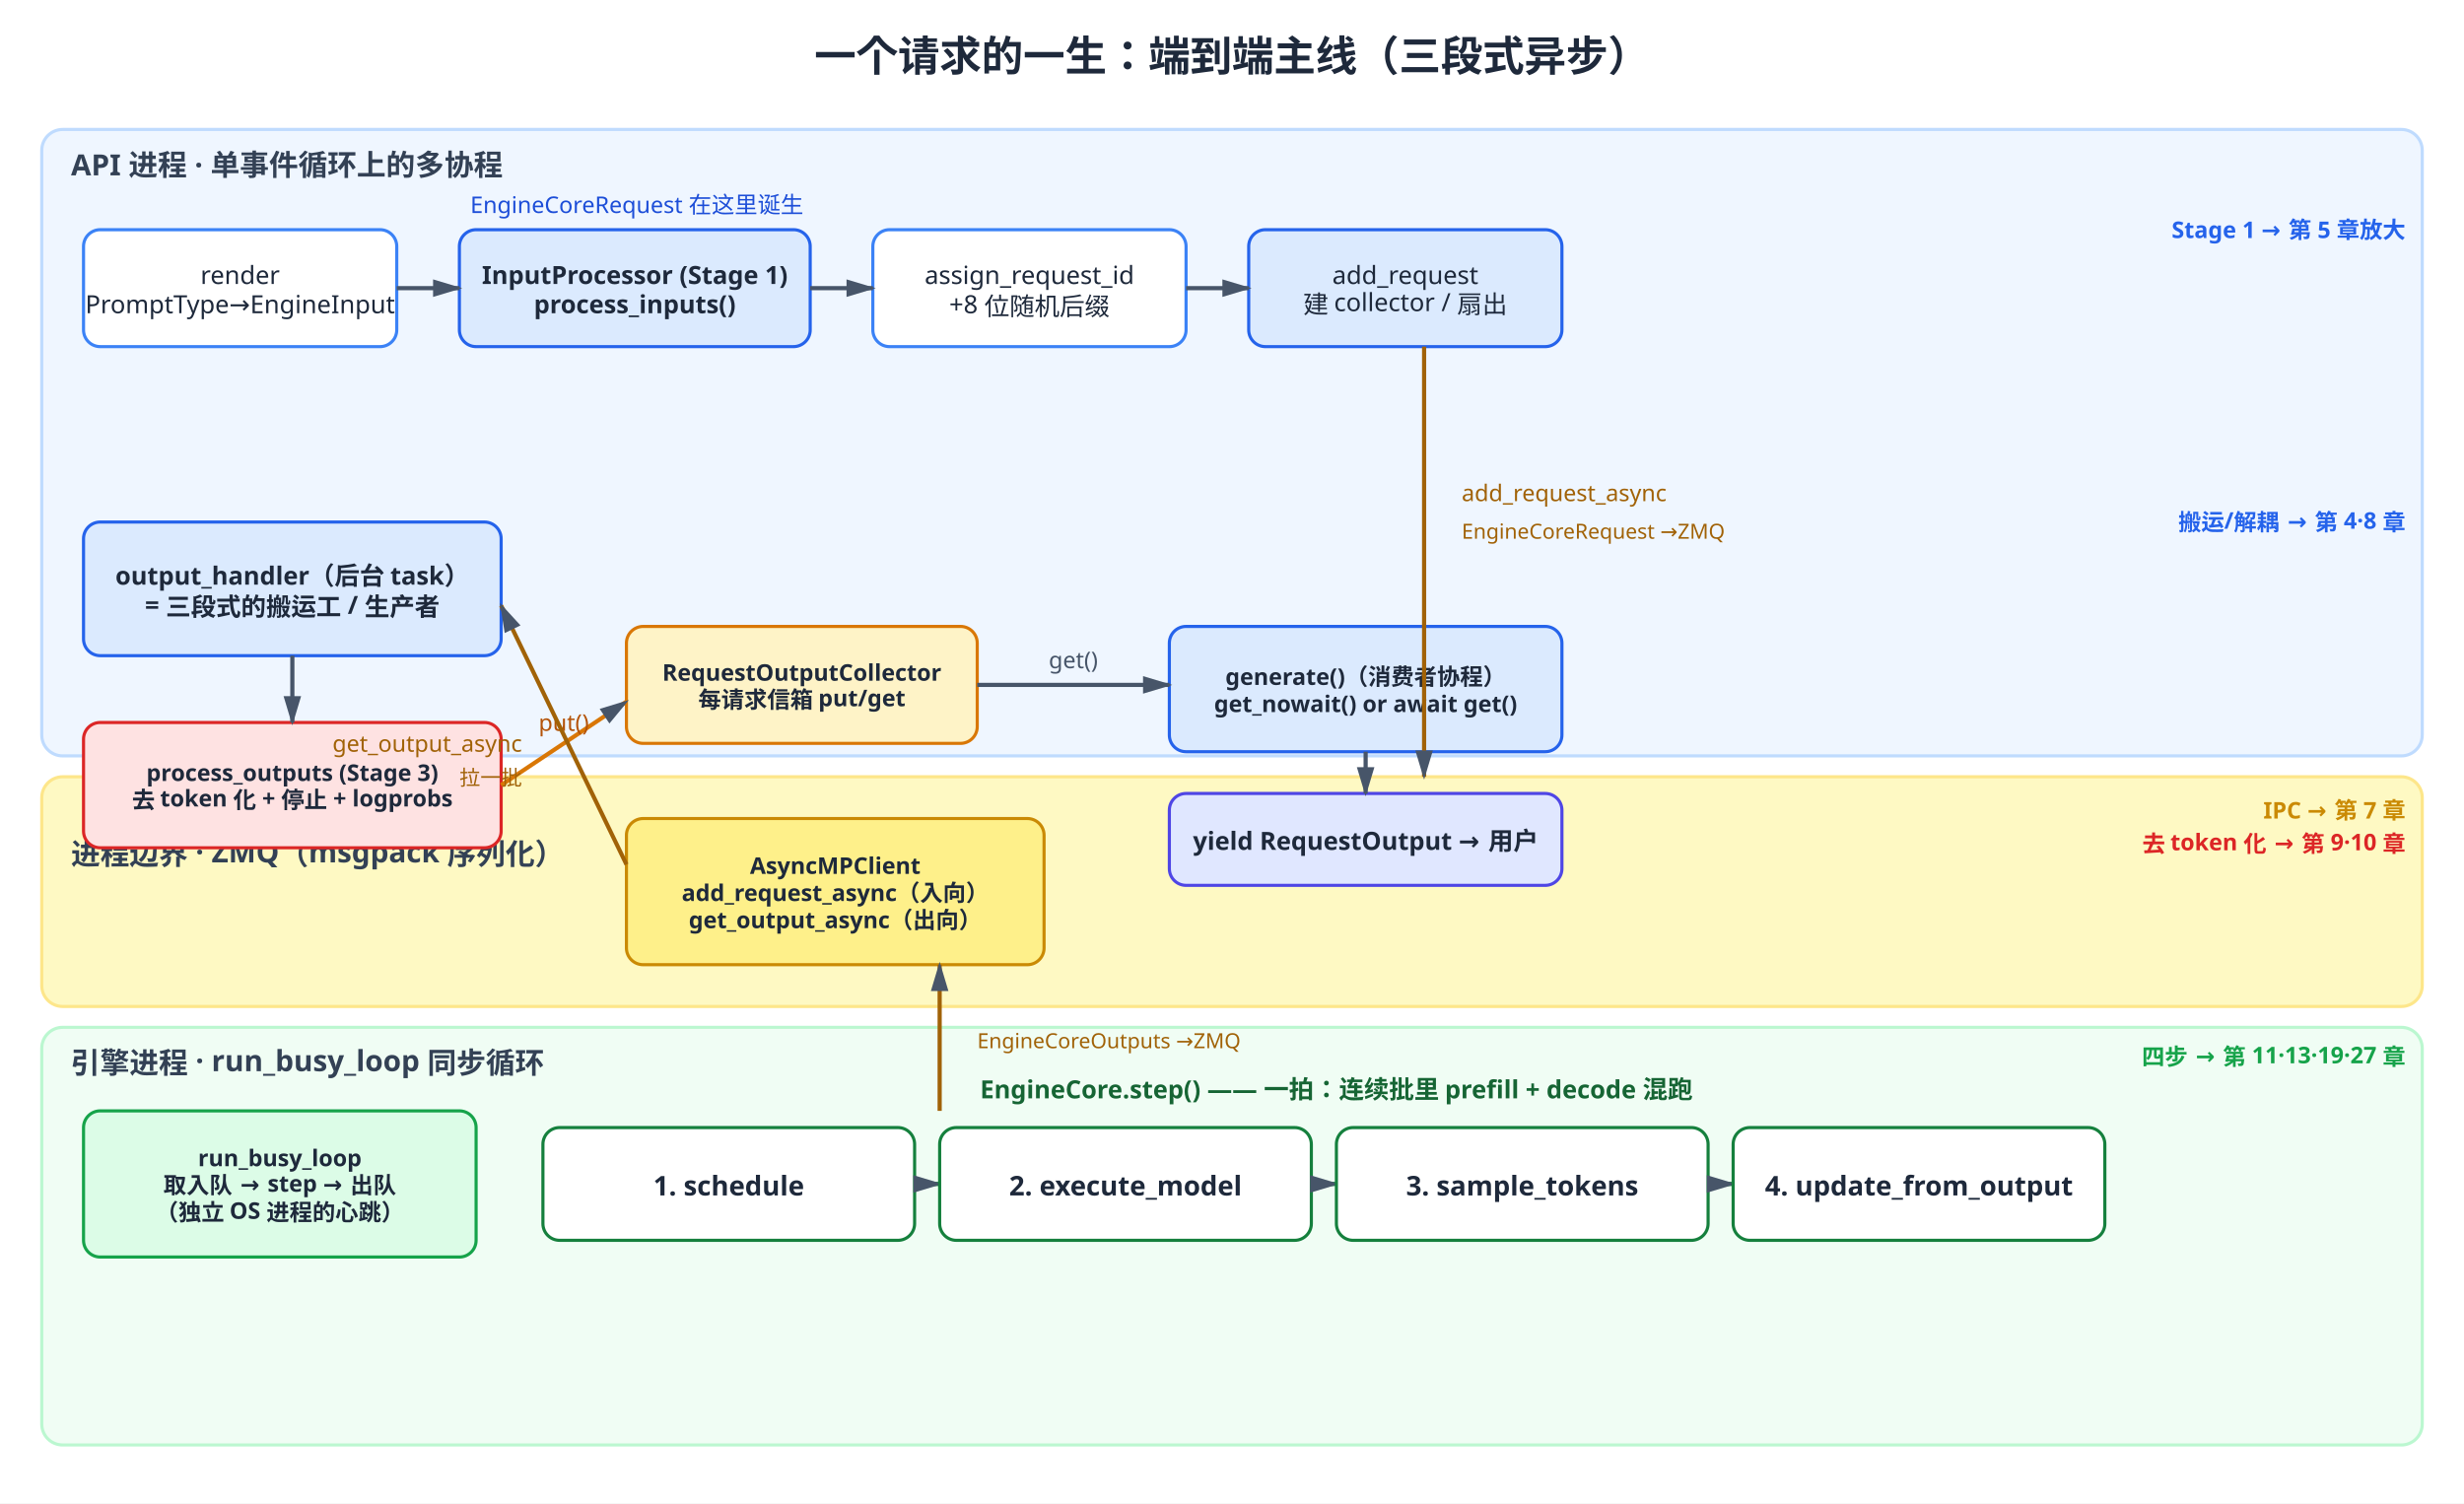
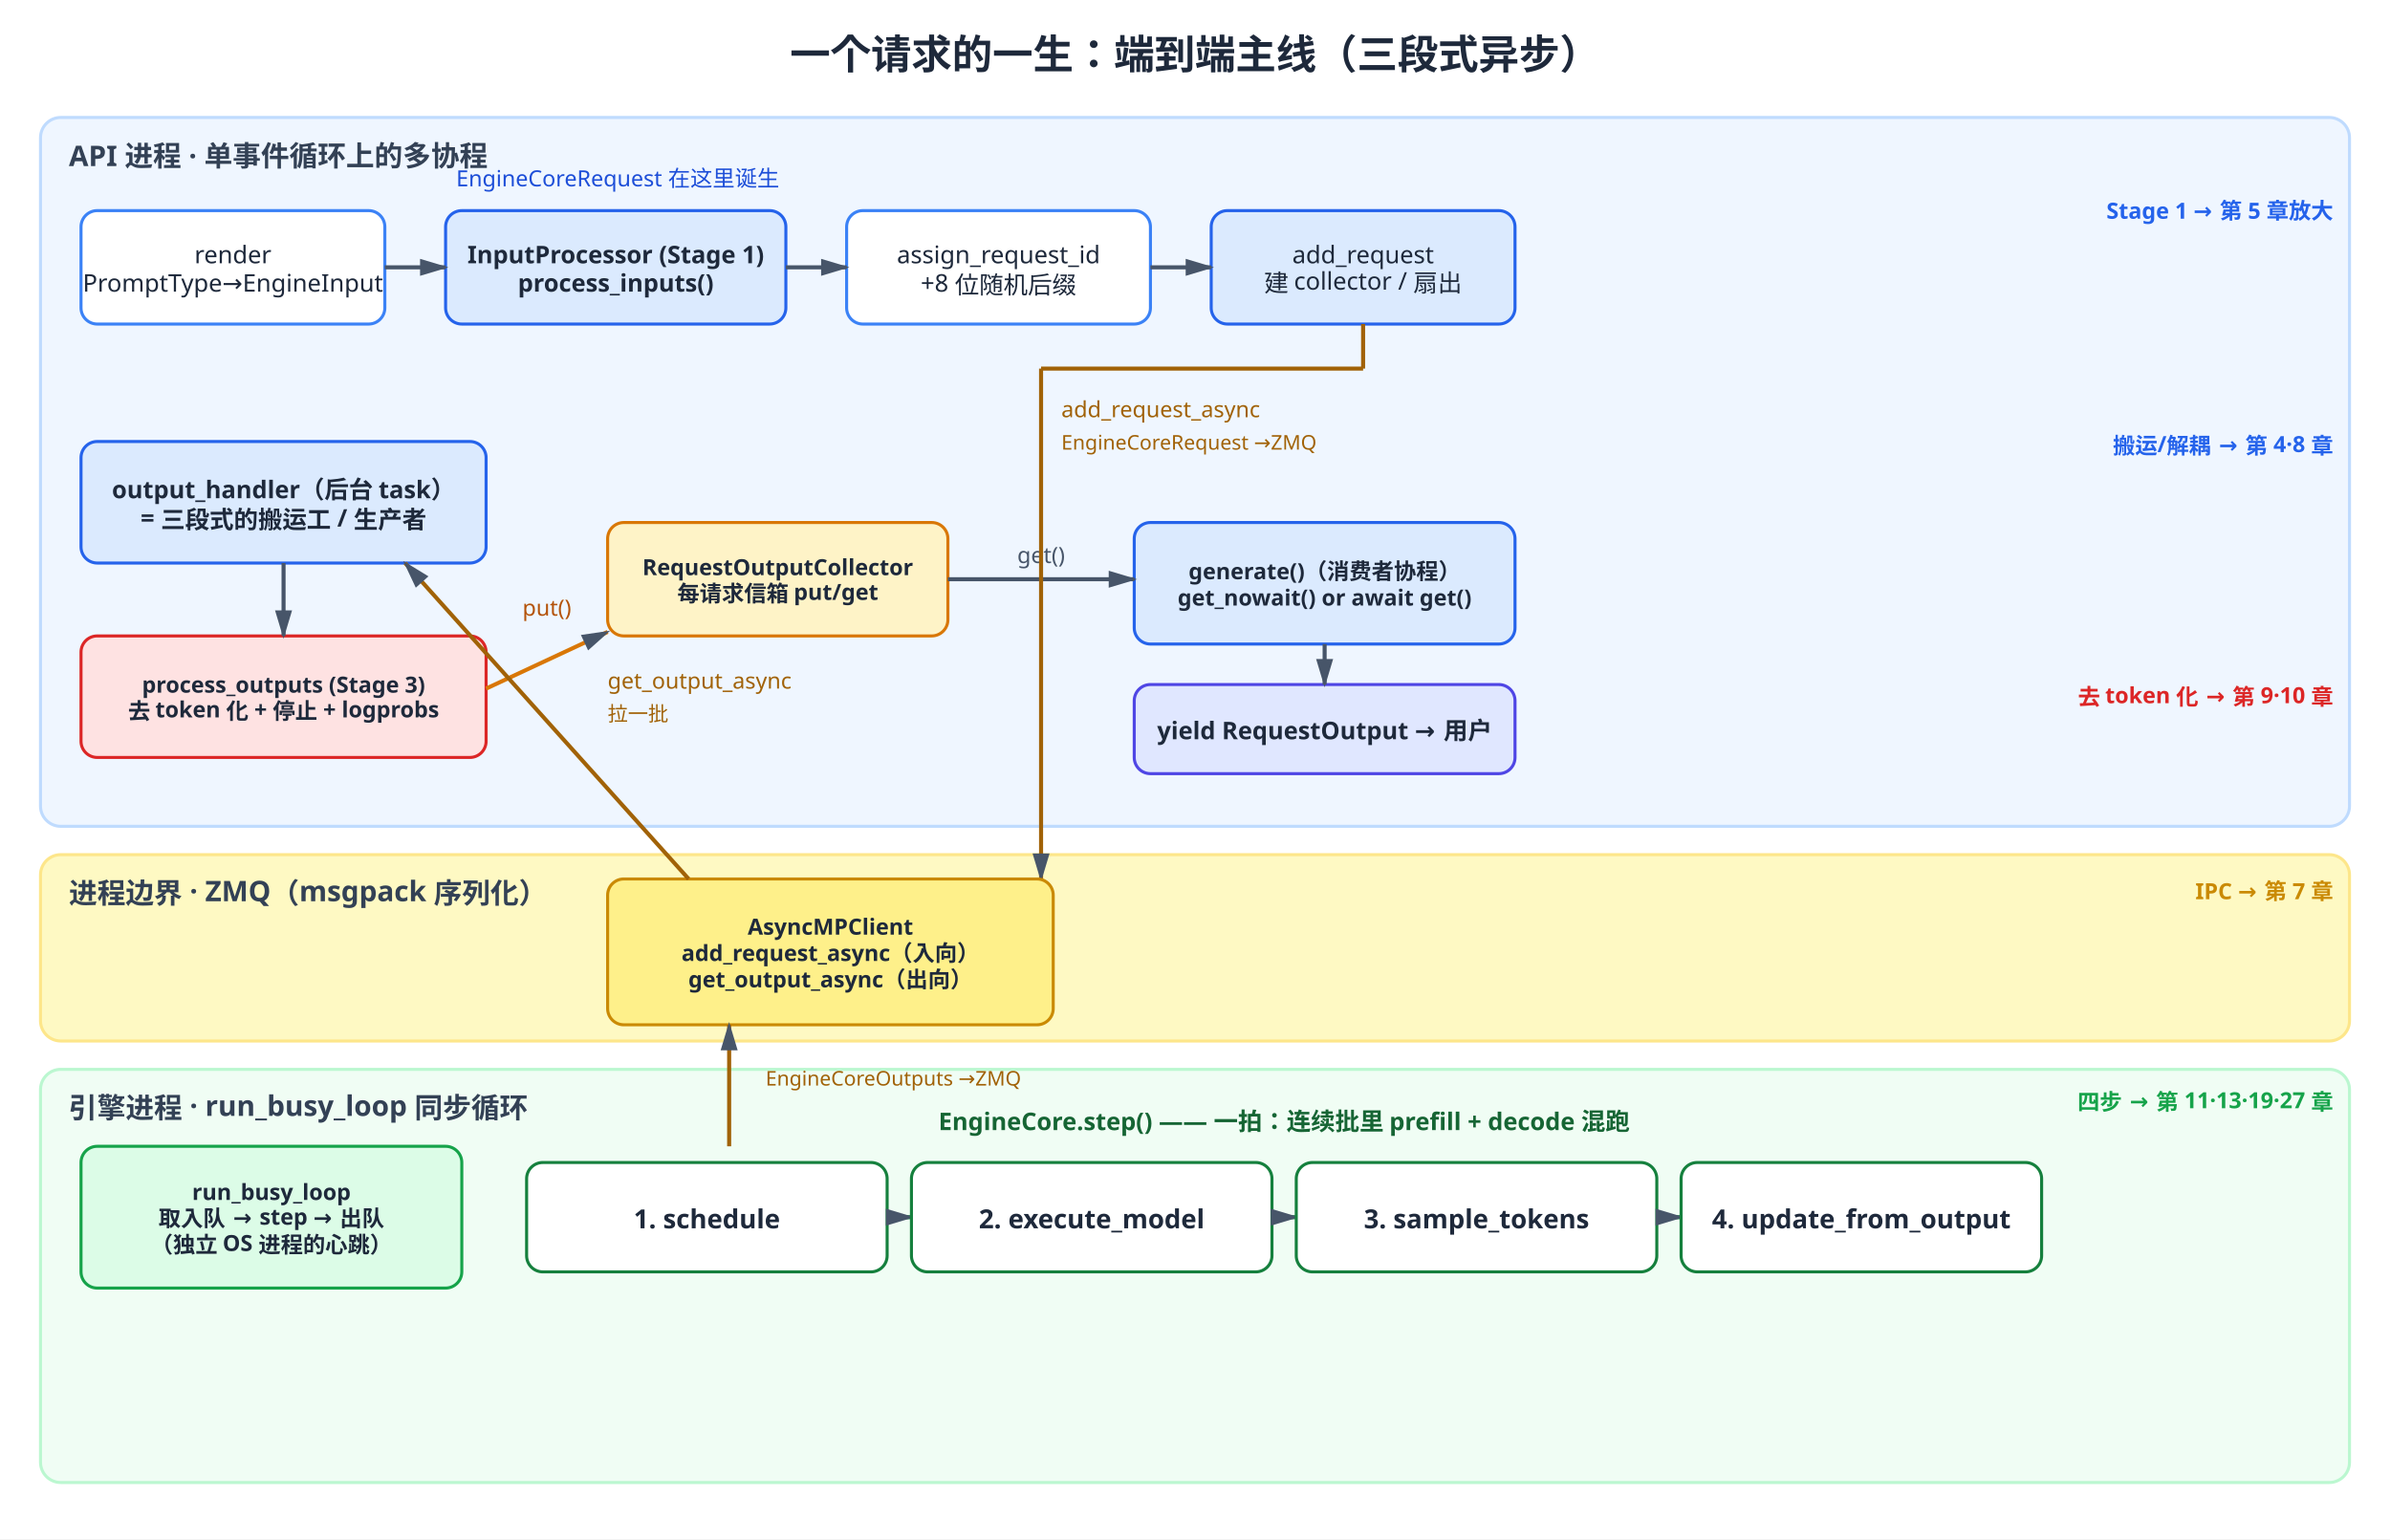
- <svg xmlns="http://www.w3.org/2000/svg" viewBox="0 0 1180 720">
+ <svg xmlns="http://www.w3.org/2000/svg" viewBox="0 0 1180 760">
  <defs>
    <marker id="a" viewBox="0 0 10 6" refX="9" refY="3" markerWidth="7" markerHeight="5" orient="auto">
      <path d="M0,0 L10,3 L0,6 Z" fill="#475569" />
    </marker>
-     <marker id="ar" viewBox="0 0 10 6" refX="1" refY="3" markerWidth="7" markerHeight="5" orient="auto">
-       <path d="M10,0 L0,3 L10,6 Z" fill="#475569" />
-     </marker>
  </defs>
-   <rect width="1180" height="720" fill="white" />
+   <rect width="1180" height="760" fill="white" />
  <text x="590.0" y="34" font-family="sans-serif" font-size="20" text-anchor="middle" font-weight="bold" fill="#1e293b">一个请求的一生：端到端主线（三段式异步）</text>
-   <rect x="20" y="62" width="1140" height="300" rx="10" fill="#eff6ff" stroke="#bfdbfe" stroke-width="1.5" />
-   <text x="34" y="84" font-family="sans-serif" font-size="14" text-anchor="start" font-weight="bold" fill="#334155">API 进程 · 单事件循环上的多协程</text>
-   <rect x="20" y="372" width="1140" height="110" rx="10" fill="#fef9c3" stroke="#fde68a" stroke-width="1.5" />
-   <text x="34" y="414" font-family="sans-serif" font-size="14" text-anchor="start" font-weight="bold" fill="#334155">进程边界 · ZMQ（msgpack 序列化）</text>
-   <rect x="20" y="492" width="1140" height="200" rx="10" fill="#f0fdf4" stroke="#bbf7d0" stroke-width="1.5" />
-   <text x="34" y="514" font-family="sans-serif" font-size="14" text-anchor="start" font-weight="bold" fill="#334155">引擎进程 · run_busy_loop 同步循环</text>
-   <rect x="40" y="110" width="150" height="56" rx="8" fill="white" stroke="#3b82f6" stroke-width="1.5" />
-   <text x="115.0" y="136.0" font-family="sans-serif" font-size="12" text-anchor="middle" font-weight="normal" fill="#1e293b">render</text>
-   <text x="115.0" y="150.0" font-family="sans-serif" font-size="12" text-anchor="middle" font-weight="normal" fill="#1e293b">PromptType→EngineInput</text>
-   <rect x="220" y="110" width="168" height="56" rx="8" fill="#dbeafe" stroke="#2563eb" stroke-width="1.5" />
-   <text x="304.0" y="136.0" font-family="sans-serif" font-size="12" text-anchor="middle" font-weight="bold" fill="#1e293b">InputProcessor (Stage 1)</text>
-   <text x="304.0" y="150.0" font-family="sans-serif" font-size="12" text-anchor="middle" font-weight="bold" fill="#1e293b">process_inputs()</text>
-   <rect x="418" y="110" width="150" height="56" rx="8" fill="white" stroke="#3b82f6" stroke-width="1.5" />
-   <text x="493.0" y="136.0" font-family="sans-serif" font-size="12" text-anchor="middle" font-weight="normal" fill="#1e293b">assign_request_id</text>
-   <text x="493.0" y="150.0" font-family="sans-serif" font-size="12" text-anchor="middle" font-weight="normal" fill="#1e293b">+8 位随机后缀</text>
-   <rect x="598" y="110" width="150" height="56" rx="8" fill="#dbeafe" stroke="#2563eb" stroke-width="1.5" />
-   <text x="673.0" y="136.0" font-family="sans-serif" font-size="12" text-anchor="middle" font-weight="normal" fill="#1e293b">add_request</text>
-   <text x="673.0" y="150.0" font-family="sans-serif" font-size="12" text-anchor="middle" font-weight="normal" fill="#1e293b">建 collector / 扇出</text>
-   <line x1="190" y1="138" x2="220" y2="138" stroke="#475569" stroke-width="2" marker-end="url(#a)" />
-   <line x1="388" y1="138" x2="418" y2="138" stroke="#475569" stroke-width="2" marker-end="url(#a)" />
-   <line x1="568" y1="138" x2="598" y2="138" stroke="#475569" stroke-width="2" marker-end="url(#a)" />
-   <text x="305" y="102" font-family="sans-serif" font-size="11" text-anchor="middle" font-weight="normal" fill="#1d4ed8">EngineCoreRequest 在这里诞生</text>
-   <rect x="40" y="250" width="200" height="64" rx="8" fill="#dbeafe" stroke="#2563eb" stroke-width="1.5" />
-   <text x="140.0" y="280.0" font-family="sans-serif" font-size="12" text-anchor="middle" font-weight="bold" fill="#1e293b">output_handler（后台 task）</text>
-   <text x="140.0" y="294.0" font-family="sans-serif" font-size="12" text-anchor="middle" font-weight="bold" fill="#1e293b">= 三段式的搬运工 / 生产者</text>
-   <rect x="40" y="346" width="200" height="60" rx="8" fill="#fee2e2" stroke="#dc2626" stroke-width="1.5" />
-   <text x="140.0" y="374.0" font-family="sans-serif" font-size="11" text-anchor="middle" font-weight="bold" fill="#1e293b">process_outputs (Stage 3)</text>
-   <text x="140.0" y="387.0" font-family="sans-serif" font-size="11" text-anchor="middle" font-weight="bold" fill="#1e293b">去 token 化 + 停止 + logprobs</text>
-   <rect x="300" y="300" width="168" height="56" rx="8" fill="#fef3c7" stroke="#d97706" stroke-width="1.5" />
-   <text x="384.0" y="326.0" font-family="sans-serif" font-size="11" text-anchor="middle" font-weight="bold" fill="#1e293b">RequestOutputCollector</text>
-   <text x="384.0" y="339.0" font-family="sans-serif" font-size="11" text-anchor="middle" font-weight="bold" fill="#1e293b">每请求信箱 put/get</text>
-   <rect x="560" y="300" width="188" height="60" rx="8" fill="#dbeafe" stroke="#2563eb" stroke-width="1.5" />
-   <text x="654.0" y="328.0" font-family="sans-serif" font-size="11" text-anchor="middle" font-weight="bold" fill="#1e293b">generate()（消费者协程）</text>
-   <text x="654.0" y="341.0" font-family="sans-serif" font-size="11" text-anchor="middle" font-weight="bold" fill="#1e293b">get_nowait() or await get()</text>
-   <rect x="560" y="380" width="188" height="44" rx="8" fill="#e0e7ff" stroke="#4f46e5" stroke-width="1.5" />
-   <text x="654.0" y="407.0" font-family="sans-serif" font-size="12" text-anchor="middle" font-weight="bold" fill="#1e293b">yield RequestOutput → 用户</text>
-   <line x1="140" y1="314" x2="140" y2="346" stroke="#475569" stroke-width="2" marker-end="url(#a)" />
-   <line x1="240" y1="376" x2="300" y2="336" stroke="#d97706" stroke-width="2" marker-end="url(#a)" />
-   <text x="270" y="350" font-family="sans-serif" font-size="11" text-anchor="middle" font-weight="normal" fill="#b45309">put()</text>
-   <line x1="468" y1="328" x2="560" y2="328" stroke="#475569" stroke-width="2" marker-end="url(#a)" />
-   <text x="514" y="320" font-family="sans-serif" font-size="11" text-anchor="middle" font-weight="normal" fill="#475569">get()</text>
-   <line x1="654" y1="360" x2="654" y2="380" stroke="#475569" stroke-width="2" marker-end="url(#a)" />
-   <rect x="40" y="180" width="168" height="30" rx="0" fill="none" stroke="none" stroke-width="1.5" />
-   <text x="124.0" y="200.5" font-family="sans-serif" font-size="13" text-anchor="middle" font-weight="normal" fill="#1e293b" />
-   <line x1="682" y1="166" x2="682" y2="372" stroke="#a16207" stroke-width="2" marker-end="url(#a)" />
-   <text x="700" y="240" font-family="sans-serif" font-size="11" text-anchor="start" font-weight="normal" fill="#a16207">add_request_async</text>
-   <text x="700" y="258" font-family="sans-serif" font-size="10" text-anchor="start" font-weight="normal" fill="#a16207">EngineCoreRequest →ZMQ</text>
-   <rect x="300" y="392" width="200" height="70" rx="8" fill="#fef08a" stroke="#ca8a04" stroke-width="1.5" />
-   <text x="400.0" y="418.5" font-family="sans-serif" font-size="11" text-anchor="middle" font-weight="bold" fill="#1e293b">AsyncMPClient</text>
-   <text x="400.0" y="431.5" font-family="sans-serif" font-size="11" text-anchor="middle" font-weight="bold" fill="#1e293b">add_request_async（入向）</text>
-   <text x="400.0" y="444.5" font-family="sans-serif" font-size="11" text-anchor="middle" font-weight="bold" fill="#1e293b">get_output_async（出向）</text>
-   <rect x="40" y="532" width="188" height="70" rx="8" fill="#dcfce7" stroke="#16a34a" stroke-width="1.5" />
-   <text x="134.0" y="558.5" font-family="sans-serif" font-size="11" text-anchor="middle" font-weight="bold" fill="#1e293b">run_busy_loop</text>
-   <text x="134.0" y="571.5" font-family="sans-serif" font-size="11" text-anchor="middle" font-weight="bold" fill="#1e293b">取入队 → step → 出队</text>
-   <text x="134.0" y="584.5" font-family="sans-serif" font-size="11" text-anchor="middle" font-weight="bold" fill="#1e293b">（独立 OS 进程的心跳）</text>
-   <rect x="260" y="540" width="178" height="54" rx="8" fill="white" stroke="#15803d" stroke-width="1.5" />
-   <text x="349.0" y="572.5" font-family="sans-serif" font-size="13" text-anchor="middle" font-weight="bold" fill="#1e293b">1. schedule</text>
-   <line x1="438" y1="567" x2="450" y2="567" stroke="#15803d" stroke-width="2" marker-end="url(#a)" />
-   <rect x="450" y="540" width="178" height="54" rx="8" fill="white" stroke="#15803d" stroke-width="1.5" />
-   <text x="539.0" y="572.5" font-family="sans-serif" font-size="13" text-anchor="middle" font-weight="bold" fill="#1e293b">2. execute_model</text>
-   <line x1="628" y1="567" x2="640" y2="567" stroke="#15803d" stroke-width="2" marker-end="url(#a)" />
-   <rect x="640" y="540" width="178" height="54" rx="8" fill="white" stroke="#15803d" stroke-width="1.5" />
-   <text x="729.0" y="572.5" font-family="sans-serif" font-size="13" text-anchor="middle" font-weight="bold" fill="#1e293b">3. sample_tokens</text>
-   <line x1="818" y1="567" x2="830" y2="567" stroke="#15803d" stroke-width="2" marker-end="url(#a)" />
-   <rect x="830" y="540" width="178" height="54" rx="8" fill="white" stroke="#15803d" stroke-width="1.5" />
-   <text x="919.0" y="572.5" font-family="sans-serif" font-size="13" text-anchor="middle" font-weight="bold" fill="#1e293b">4. update_from_output</text>
-   <text x="640" y="526" font-family="sans-serif" font-size="12" text-anchor="middle" font-weight="bold" fill="#166534">EngineCore.step() —— 一拍：连续批里 prefill + decode 混跑</text>
-   <line x1="450" y1="532" x2="450" y2="462" stroke="#a16207" stroke-width="2" marker-end="url(#a)" />
-   <text x="468" y="502" font-family="sans-serif" font-size="10" text-anchor="start" font-weight="normal" fill="#a16207">EngineCoreOutputs →ZMQ</text>
-   <line x1="300" y1="414" x2="240" y2="290" stroke="#a16207" stroke-width="2" marker-end="url(#a)" />
-   <text x="250" y="360" font-family="sans-serif" font-size="11" text-anchor="end" font-weight="normal" fill="#a16207">get_output_async</text>
-   <text x="250" y="376" font-family="sans-serif" font-size="10" text-anchor="end" font-weight="normal" fill="#a16207">拉一批</text>
-   <text x="1152" y="114" font-family="sans-serif" font-size="11" text-anchor="end" font-weight="bold" fill="#2563eb">Stage 1 → 第 5 章放大</text>
-   <text x="1152" y="254" font-family="sans-serif" font-size="11" text-anchor="end" font-weight="bold" fill="#2563eb">搬运/解耦 → 第 4·8 章</text>
-   <text x="1152" y="408" font-family="sans-serif" font-size="11" text-anchor="end" font-weight="bold" fill="#dc2626">去 token 化 → 第 9·10 章</text>
-   <text x="1152" y="392" font-family="sans-serif" font-size="11" text-anchor="end" font-weight="bold" fill="#ca8a04">IPC → 第 7 章</text>
-   <text x="1152" y="510" font-family="sans-serif" font-size="11" text-anchor="end" font-weight="bold" fill="#16a34a">四步 → 第 11·13·19·27 章</text>
+   <rect x="20" y="58" width="1140" height="350" rx="10" fill="#eff6ff" stroke="#bfdbfe" stroke-width="1.5" />
+   <text x="34" y="82" font-family="sans-serif" font-size="14" text-anchor="start" font-weight="bold" fill="#334155">API 进程 · 单事件循环上的多协程</text>
+   <rect x="20" y="422" width="1140" height="92" rx="10" fill="#fef9c3" stroke="#fde68a" stroke-width="1.5" />
+   <text x="34" y="446" font-family="sans-serif" font-size="14" text-anchor="start" font-weight="bold" fill="#334155">进程边界 · ZMQ（msgpack 序列化）</text>
+   <rect x="20" y="528" width="1140" height="204" rx="10" fill="#f0fdf4" stroke="#bbf7d0" stroke-width="1.5" />
+   <text x="34" y="552" font-family="sans-serif" font-size="14" text-anchor="start" font-weight="bold" fill="#334155">引擎进程 · run_busy_loop 同步循环</text>
+   <rect x="40" y="104" width="150" height="56" rx="8" fill="white" stroke="#3b82f6" stroke-width="1.5" />
+   <text x="115.0" y="130.0" font-family="sans-serif" font-size="12" text-anchor="middle" font-weight="normal" fill="#1e293b">render</text>
+   <text x="115.0" y="144.0" font-family="sans-serif" font-size="12" text-anchor="middle" font-weight="normal" fill="#1e293b">PromptType→EngineInput</text>
+   <rect x="220" y="104" width="168" height="56" rx="8" fill="#dbeafe" stroke="#2563eb" stroke-width="1.5" />
+   <text x="304.0" y="130.0" font-family="sans-serif" font-size="12" text-anchor="middle" font-weight="bold" fill="#1e293b">InputProcessor (Stage 1)</text>
+   <text x="304.0" y="144.0" font-family="sans-serif" font-size="12" text-anchor="middle" font-weight="bold" fill="#1e293b">process_inputs()</text>
+   <rect x="418" y="104" width="150" height="56" rx="8" fill="white" stroke="#3b82f6" stroke-width="1.5" />
+   <text x="493.0" y="130.0" font-family="sans-serif" font-size="12" text-anchor="middle" font-weight="normal" fill="#1e293b">assign_request_id</text>
+   <text x="493.0" y="144.0" font-family="sans-serif" font-size="12" text-anchor="middle" font-weight="normal" fill="#1e293b">+8 位随机后缀</text>
+   <rect x="598" y="104" width="150" height="56" rx="8" fill="#dbeafe" stroke="#2563eb" stroke-width="1.5" />
+   <text x="673.0" y="130.0" font-family="sans-serif" font-size="12" text-anchor="middle" font-weight="normal" fill="#1e293b">add_request</text>
+   <text x="673.0" y="144.0" font-family="sans-serif" font-size="12" text-anchor="middle" font-weight="normal" fill="#1e293b">建 collector / 扇出</text>
+   <line x1="190" y1="132" x2="220" y2="132" stroke="#475569" stroke-width="2" marker-end="url(#a)" />
+   <line x1="388" y1="132" x2="418" y2="132" stroke="#475569" stroke-width="2" marker-end="url(#a)" />
+   <line x1="568" y1="132" x2="598" y2="132" stroke="#475569" stroke-width="2" marker-end="url(#a)" />
+   <text x="305" y="92" font-family="sans-serif" font-size="11" text-anchor="middle" font-weight="normal" fill="#1d4ed8">EngineCoreRequest 在这里诞生</text>
+   <rect x="40" y="218" width="200" height="60" rx="8" fill="#dbeafe" stroke="#2563eb" stroke-width="1.5" />
+   <text x="140.0" y="246.0" font-family="sans-serif" font-size="12" text-anchor="middle" font-weight="bold" fill="#1e293b">output_handler（后台 task）</text>
+   <text x="140.0" y="260.0" font-family="sans-serif" font-size="12" text-anchor="middle" font-weight="bold" fill="#1e293b">= 三段式的搬运工 / 生产者</text>
+   <rect x="40" y="314" width="200" height="60" rx="8" fill="#fee2e2" stroke="#dc2626" stroke-width="1.5" />
+   <text x="140.0" y="342.0" font-family="sans-serif" font-size="11" text-anchor="middle" font-weight="bold" fill="#1e293b">process_outputs (Stage 3)</text>
+   <text x="140.0" y="355.0" font-family="sans-serif" font-size="11" text-anchor="middle" font-weight="bold" fill="#1e293b">去 token 化 + 停止 + logprobs</text>
+   <rect x="300" y="258" width="168" height="56" rx="8" fill="#fef3c7" stroke="#d97706" stroke-width="1.5" />
+   <text x="384.0" y="284.0" font-family="sans-serif" font-size="11" text-anchor="middle" font-weight="bold" fill="#1e293b">RequestOutputCollector</text>
+   <text x="384.0" y="297.0" font-family="sans-serif" font-size="11" text-anchor="middle" font-weight="bold" fill="#1e293b">每请求信箱 put/get</text>
+   <rect x="560" y="258" width="188" height="60" rx="8" fill="#dbeafe" stroke="#2563eb" stroke-width="1.5" />
+   <text x="654.0" y="286.0" font-family="sans-serif" font-size="11" text-anchor="middle" font-weight="bold" fill="#1e293b">generate()（消费者协程）</text>
+   <text x="654.0" y="299.0" font-family="sans-serif" font-size="11" text-anchor="middle" font-weight="bold" fill="#1e293b">get_nowait() or await get()</text>
+   <rect x="560" y="338" width="188" height="44" rx="8" fill="#e0e7ff" stroke="#4f46e5" stroke-width="1.5" />
+   <text x="654.0" y="365.0" font-family="sans-serif" font-size="12" text-anchor="middle" font-weight="bold" fill="#1e293b">yield RequestOutput → 用户</text>
+   <line x1="140" y1="278" x2="140" y2="314" stroke="#475569" stroke-width="2" marker-end="url(#a)" />
+   <line x1="240" y1="340" x2="300" y2="312" stroke="#d97706" stroke-width="2" marker-end="url(#a)" />
+   <text x="270" y="304" font-family="sans-serif" font-size="11" text-anchor="middle" font-weight="normal" fill="#b45309">put()</text>
+   <line x1="468" y1="286" x2="560" y2="286" stroke="#475569" stroke-width="2" marker-end="url(#a)" />
+   <text x="514" y="278" font-family="sans-serif" font-size="11" text-anchor="middle" font-weight="normal" fill="#475569">get()</text>
+   <line x1="654" y1="318" x2="654" y2="338" stroke="#475569" stroke-width="2" marker-end="url(#a)" />
+   <line x1="673" y1="160" x2="673" y2="182" stroke="#a16207" stroke-width="2" />
+   <line x1="673" y1="182" x2="514" y2="182" stroke="#a16207" stroke-width="2" />
+   <line x1="514" y1="182" x2="514" y2="434" stroke="#a16207" stroke-width="2" marker-end="url(#a)" />
+   <text x="524" y="206" font-family="sans-serif" font-size="11" text-anchor="start" font-weight="normal" fill="#a16207">add_request_async</text>
+   <text x="524" y="222" font-family="sans-serif" font-size="10" text-anchor="start" font-weight="normal" fill="#a16207">EngineCoreRequest →ZMQ</text>
+   <rect x="300" y="434" width="220" height="72" rx="8" fill="#fef08a" stroke="#ca8a04" stroke-width="1.5" />
+   <text x="410.0" y="461.5" font-family="sans-serif" font-size="11" text-anchor="middle" font-weight="bold" fill="#1e293b">AsyncMPClient</text>
+   <text x="410.0" y="474.5" font-family="sans-serif" font-size="11" text-anchor="middle" font-weight="bold" fill="#1e293b">add_request_async（入向）</text>
+   <text x="410.0" y="487.5" font-family="sans-serif" font-size="11" text-anchor="middle" font-weight="bold" fill="#1e293b">get_output_async（出向）</text>
+   <line x1="340" y1="434" x2="200" y2="278" stroke="#a16207" stroke-width="2" marker-end="url(#a)" />
+   <text x="300" y="340" font-family="sans-serif" font-size="11" text-anchor="start" font-weight="normal" fill="#a16207">get_output_async</text>
+   <text x="300" y="356" font-family="sans-serif" font-size="10" text-anchor="start" font-weight="normal" fill="#a16207">拉一批</text>
+   <rect x="40" y="566" width="188" height="70" rx="8" fill="#dcfce7" stroke="#16a34a" stroke-width="1.5" />
+   <text x="134.0" y="592.5" font-family="sans-serif" font-size="11" text-anchor="middle" font-weight="bold" fill="#1e293b">run_busy_loop</text>
+   <text x="134.0" y="605.5" font-family="sans-serif" font-size="11" text-anchor="middle" font-weight="bold" fill="#1e293b">取入队 → step → 出队</text>
+   <text x="134.0" y="618.5" font-family="sans-serif" font-size="11" text-anchor="middle" font-weight="bold" fill="#1e293b">（独立 OS 进程的心跳）</text>
+   <rect x="260" y="574" width="178" height="54" rx="8" fill="white" stroke="#15803d" stroke-width="1.5" />
+   <text x="349.0" y="606.5" font-family="sans-serif" font-size="13" text-anchor="middle" font-weight="bold" fill="#1e293b">1. schedule</text>
+   <line x1="438" y1="601" x2="450" y2="601" stroke="#15803d" stroke-width="2" marker-end="url(#a)" />
+   <rect x="450" y="574" width="178" height="54" rx="8" fill="white" stroke="#15803d" stroke-width="1.5" />
+   <text x="539.0" y="606.5" font-family="sans-serif" font-size="13" text-anchor="middle" font-weight="bold" fill="#1e293b">2. execute_model</text>
+   <line x1="628" y1="601" x2="640" y2="601" stroke="#15803d" stroke-width="2" marker-end="url(#a)" />
+   <rect x="640" y="574" width="178" height="54" rx="8" fill="white" stroke="#15803d" stroke-width="1.5" />
+   <text x="729.0" y="606.5" font-family="sans-serif" font-size="13" text-anchor="middle" font-weight="bold" fill="#1e293b">3. sample_tokens</text>
+   <line x1="818" y1="601" x2="830" y2="601" stroke="#15803d" stroke-width="2" marker-end="url(#a)" />
+   <rect x="830" y="574" width="178" height="54" rx="8" fill="white" stroke="#15803d" stroke-width="1.5" />
+   <text x="919.0" y="606.5" font-family="sans-serif" font-size="13" text-anchor="middle" font-weight="bold" fill="#1e293b">4. update_from_output</text>
+   <text x="634.0" y="558" font-family="sans-serif" font-size="12" text-anchor="middle" font-weight="bold" fill="#166534">EngineCore.step() —— 一拍：连续批里 prefill + decode 混跑</text>
+   <line x1="360" y1="566" x2="360" y2="506" stroke="#a16207" stroke-width="2" marker-end="url(#a)" />
+   <text x="378" y="536" font-family="sans-serif" font-size="10" text-anchor="start" font-weight="normal" fill="#a16207">EngineCoreOutputs →ZMQ</text>
+   <text x="1152" y="108" font-family="sans-serif" font-size="11" text-anchor="end" font-weight="bold" fill="#2563eb">Stage 1 → 第 5 章放大</text>
+   <text x="1152" y="224" font-family="sans-serif" font-size="11" text-anchor="end" font-weight="bold" fill="#2563eb">搬运/解耦 → 第 4·8 章</text>
+   <text x="1152" y="348" font-family="sans-serif" font-size="11" text-anchor="end" font-weight="bold" fill="#dc2626">去 token 化 → 第 9·10 章</text>
+   <text x="1152" y="444" font-family="sans-serif" font-size="11" text-anchor="end" font-weight="bold" fill="#ca8a04">IPC → 第 7 章</text>
+   <text x="1152" y="548" font-family="sans-serif" font-size="11" text-anchor="end" font-weight="bold" fill="#16a34a">四步 → 第 11·13·19·27 章</text>
</svg>
